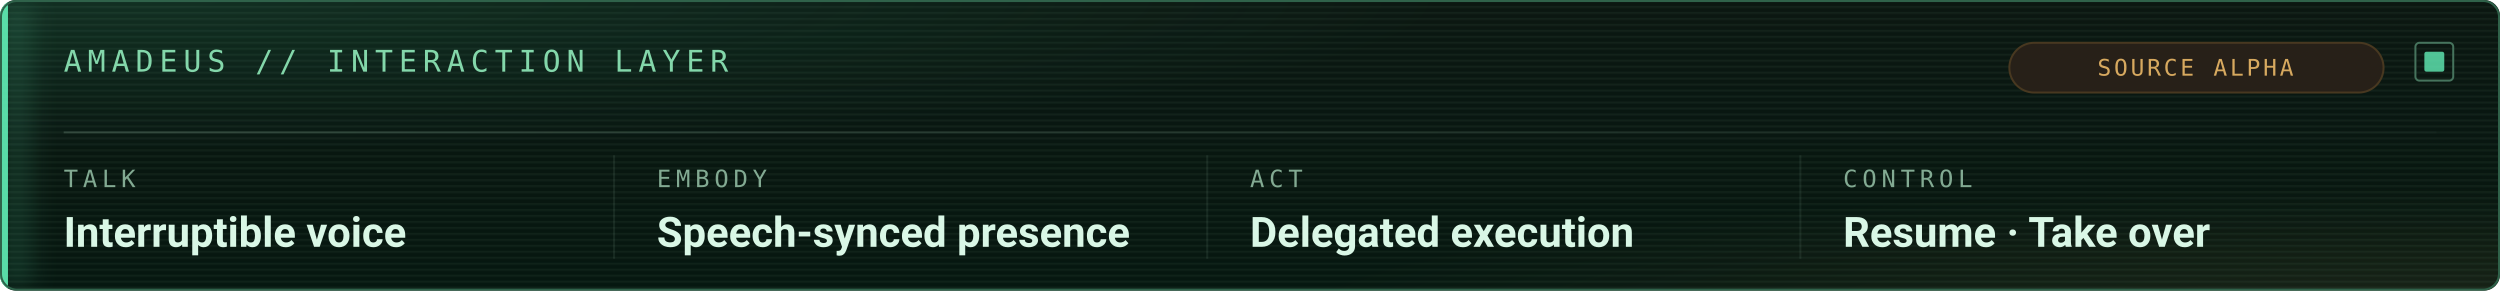
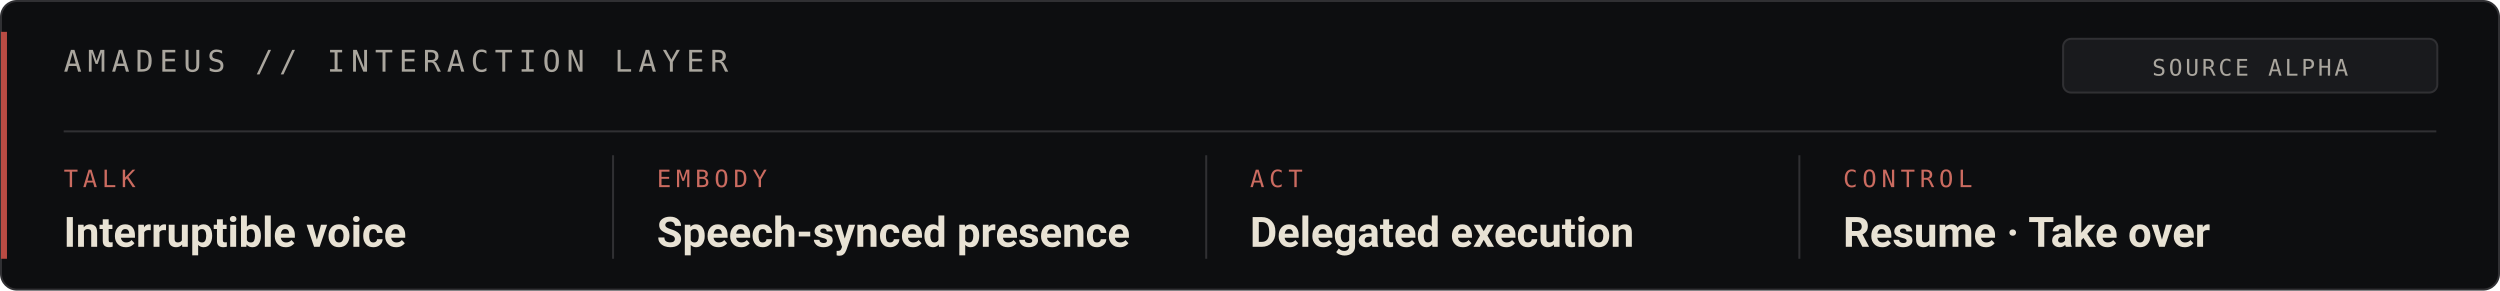
<svg xmlns="http://www.w3.org/2000/svg" viewBox="12 12 1256 146" width="1256" height="146" role="img" aria-label="Amadeus runtime in four layers: interruptible voice, speech-synced performance, delegated providers, resumable and steerable">
-   <defs>
-     <linearGradient id="s_panel" x1="0" y1="0" x2="0" y2="1">
-       <stop offset="0" stop-color="#0b1711" />
-       <stop offset="1" stop-color="#061710" />
-     </linearGradient>
-     <linearGradient id="s_hair" x1="0" y1="0" x2="1" y2="0">
-       <stop offset="0" stop-color="#a8cdb8" stop-opacity=".22" />
-       <stop offset="1" stop-color="#a8cdb8" stop-opacity=".03" />
-     </linearGradient>
-     <radialGradient id="s_wash" cx="6%" cy="0%" r="52%">
-       <stop offset="0" stop-color="#39c98d" stop-opacity=".14" />
-       <stop offset="1" stop-color="#39c98d" stop-opacity="0" />
-     </radialGradient>
-     <radialGradient id="s_tung" cx="97%" cy="110%" r="46%">
-       <stop offset="0" stop-color="#d7a95f" stop-opacity=".10" />
-       <stop offset="1" stop-color="#d7a95f" stop-opacity="0" />
-     </radialGradient>
-     <pattern id="s_scan" width="3" height="3" patternUnits="userSpaceOnUse">
-       <rect width="3" height="1" fill="#b6f9d5" opacity=".05" />
-     </pattern>
-     <filter id="s_soft" x="-80%" y="-80%" width="260%" height="260%">
-       <feGaussianBlur stdDeviation="6" />
-     </filter>
-     <clipPath id="s_frame">
-       <rect x="12" y="12" width="1256" height="146" rx="8" />
-     </clipPath>
-     <style>
-       .mono{font-family:ui-monospace,SFMono-Regular,"SF Mono",Menlo,Consolas,"DejaVu Sans Mono",monospace}
-       .sans{font-family:-apple-system,BlinkMacSystemFont,"Segoe UI",Roboto,Helvetica,Arial,sans-serif}
-       .rec{animation:rec 2.2s ease-in-out infinite}
-       @keyframes rec{0%,100%{opacity:1}50%{opacity:.25}}
-       @media (prefers-reduced-motion:reduce){.rec{animation:none}}
-     </style>
-   </defs>
-   <g clip-path="url(#s_frame)">
-     <rect x="12" y="12" width="1256" height="146" fill="url(#s_panel)" />
-     <rect x="12" y="12" width="1256" height="146" fill="url(#s_wash)" />
-     <rect x="12" y="12" width="1256" height="146" fill="url(#s_tung)" />
-     <rect x="12" y="12" width="1256" height="146" fill="url(#s_scan)" />
-     <rect x="12" y="12" width="4" height="146" fill="#61eeb6" opacity=".9" />
-     <rect x="12" y="12" width="16" height="146" fill="#61eeb6" opacity=".13" filter="url(#s_soft)" />
-     <text class="mono" x="44" y="48" font-size="15" letter-spacing="3" fill="#83d7aa">AMADEUS // INTERACTION LAYER</text>
-     <g>
-       <rect x="1021.5" y="33.5" width="188" height="25" rx="12.5" fill="#272018" stroke="#483820" />
-       <text class="mono" x="1115" y="50" font-size="11.5" letter-spacing="1.4" fill="#d7a95f" text-anchor="middle">SOURCE ALPHA</text>
-     </g>
-     <g stroke="#46745d" fill="none">
-       <rect x="1225.5" y="33.5" width="19" height="19" rx="2" />
-     </g>
-     <rect class="rec" x="1230" y="38" width="10" height="10" rx="1" fill="#61eeb6" opacity=".8" />
-     <rect x="44" y="78" width="1192" height="1" fill="url(#s_hair)" />
-     <g fill="#a8cdb8" opacity=".1">
-       <rect x="320" y="90" width="1" height="52" />
-       <rect x="618" y="90" width="1" height="52" />
-       <rect x="916" y="90" width="1" height="52" />
-     </g>
-     <g class="mono" font-size="12" letter-spacing="2.4" fill="#82aa92">
-       <text x="44" y="106">TALK</text>
-       <text x="342" y="106">EMBODY</text>
-       <text x="640" y="106">ACT</text>
-       <text x="938" y="106">CONTROL</text>
-     </g>
-     <g class="sans" font-size="21" font-weight="600" fill="#d9f7e6">
-       <text x="44" y="136">Interruptible voice</text>
-       <text x="342" y="136">Speech-synced presence</text>
-       <text x="640" y="136">Delegated execution</text>
-       <text x="938" y="136">Resume · Take over</text>
-     </g>
-   </g>
-   <rect x="12.5" y="12.5" width="1255" height="145" rx="8" fill="none" stroke="#2f624a" />
+   <style>
+     .mono{font-family:ui-monospace,SFMono-Regular,"SF Mono",Menlo,Consolas,"DejaVu Sans Mono",monospace}
+     .body{font-family:-apple-system,BlinkMacSystemFont,"Segoe UI",Roboto,Helvetica,Arial,sans-serif}
+   </style>
+   <rect x="12.5" y="12.5" width="1255" height="145" rx="8" fill="#0d0e10" stroke="#303033" />
+   <path d="M14 28V142" stroke="#b94b43" stroke-width="3" />
+   <text class="mono" x="44" y="48" font-size="15" letter-spacing="3" fill="#aaa69e">AMADEUS // INTERACTION LAYER</text>
+   <rect x="1048.5" y="31.5" width="188" height="27" rx="4" fill="#191a1d" stroke="#303033" />
+   <text class="mono" x="1142.5" y="50" font-size="11.5" letter-spacing="1.4" fill="#aaa69e" text-anchor="middle">SOURCE ALPHA</text>
+   <path d="M44 78H1236 M320 90V142 M618 90V142 M916 90V142" stroke="#303033" />
+   <text class="mono" x="44" y="106" font-size="12" letter-spacing="2.4" fill="#cb6b60">TALK</text>
+   <text class="body" x="44" y="136" font-size="21" font-weight="600" fill="#e8e2d4">Interruptible voice</text>
+   <text class="mono" x="342" y="106" font-size="12" letter-spacing="2.4" fill="#cb6b60">EMBODY</text>
+   <text class="body" x="342" y="136" font-size="21" font-weight="600" fill="#e8e2d4">Speech-synced presence</text>
+   <text class="mono" x="640" y="106" font-size="12" letter-spacing="2.4" fill="#cb6b60">ACT</text>
+   <text class="body" x="640" y="136" font-size="21" font-weight="600" fill="#e8e2d4">Delegated execution</text>
+   <text class="mono" x="938" y="106" font-size="12" letter-spacing="2.4" fill="#cb6b60">CONTROL</text>
+   <text class="body" x="938" y="136" font-size="21" font-weight="600" fill="#e8e2d4">Resume · Take over</text>
</svg>
